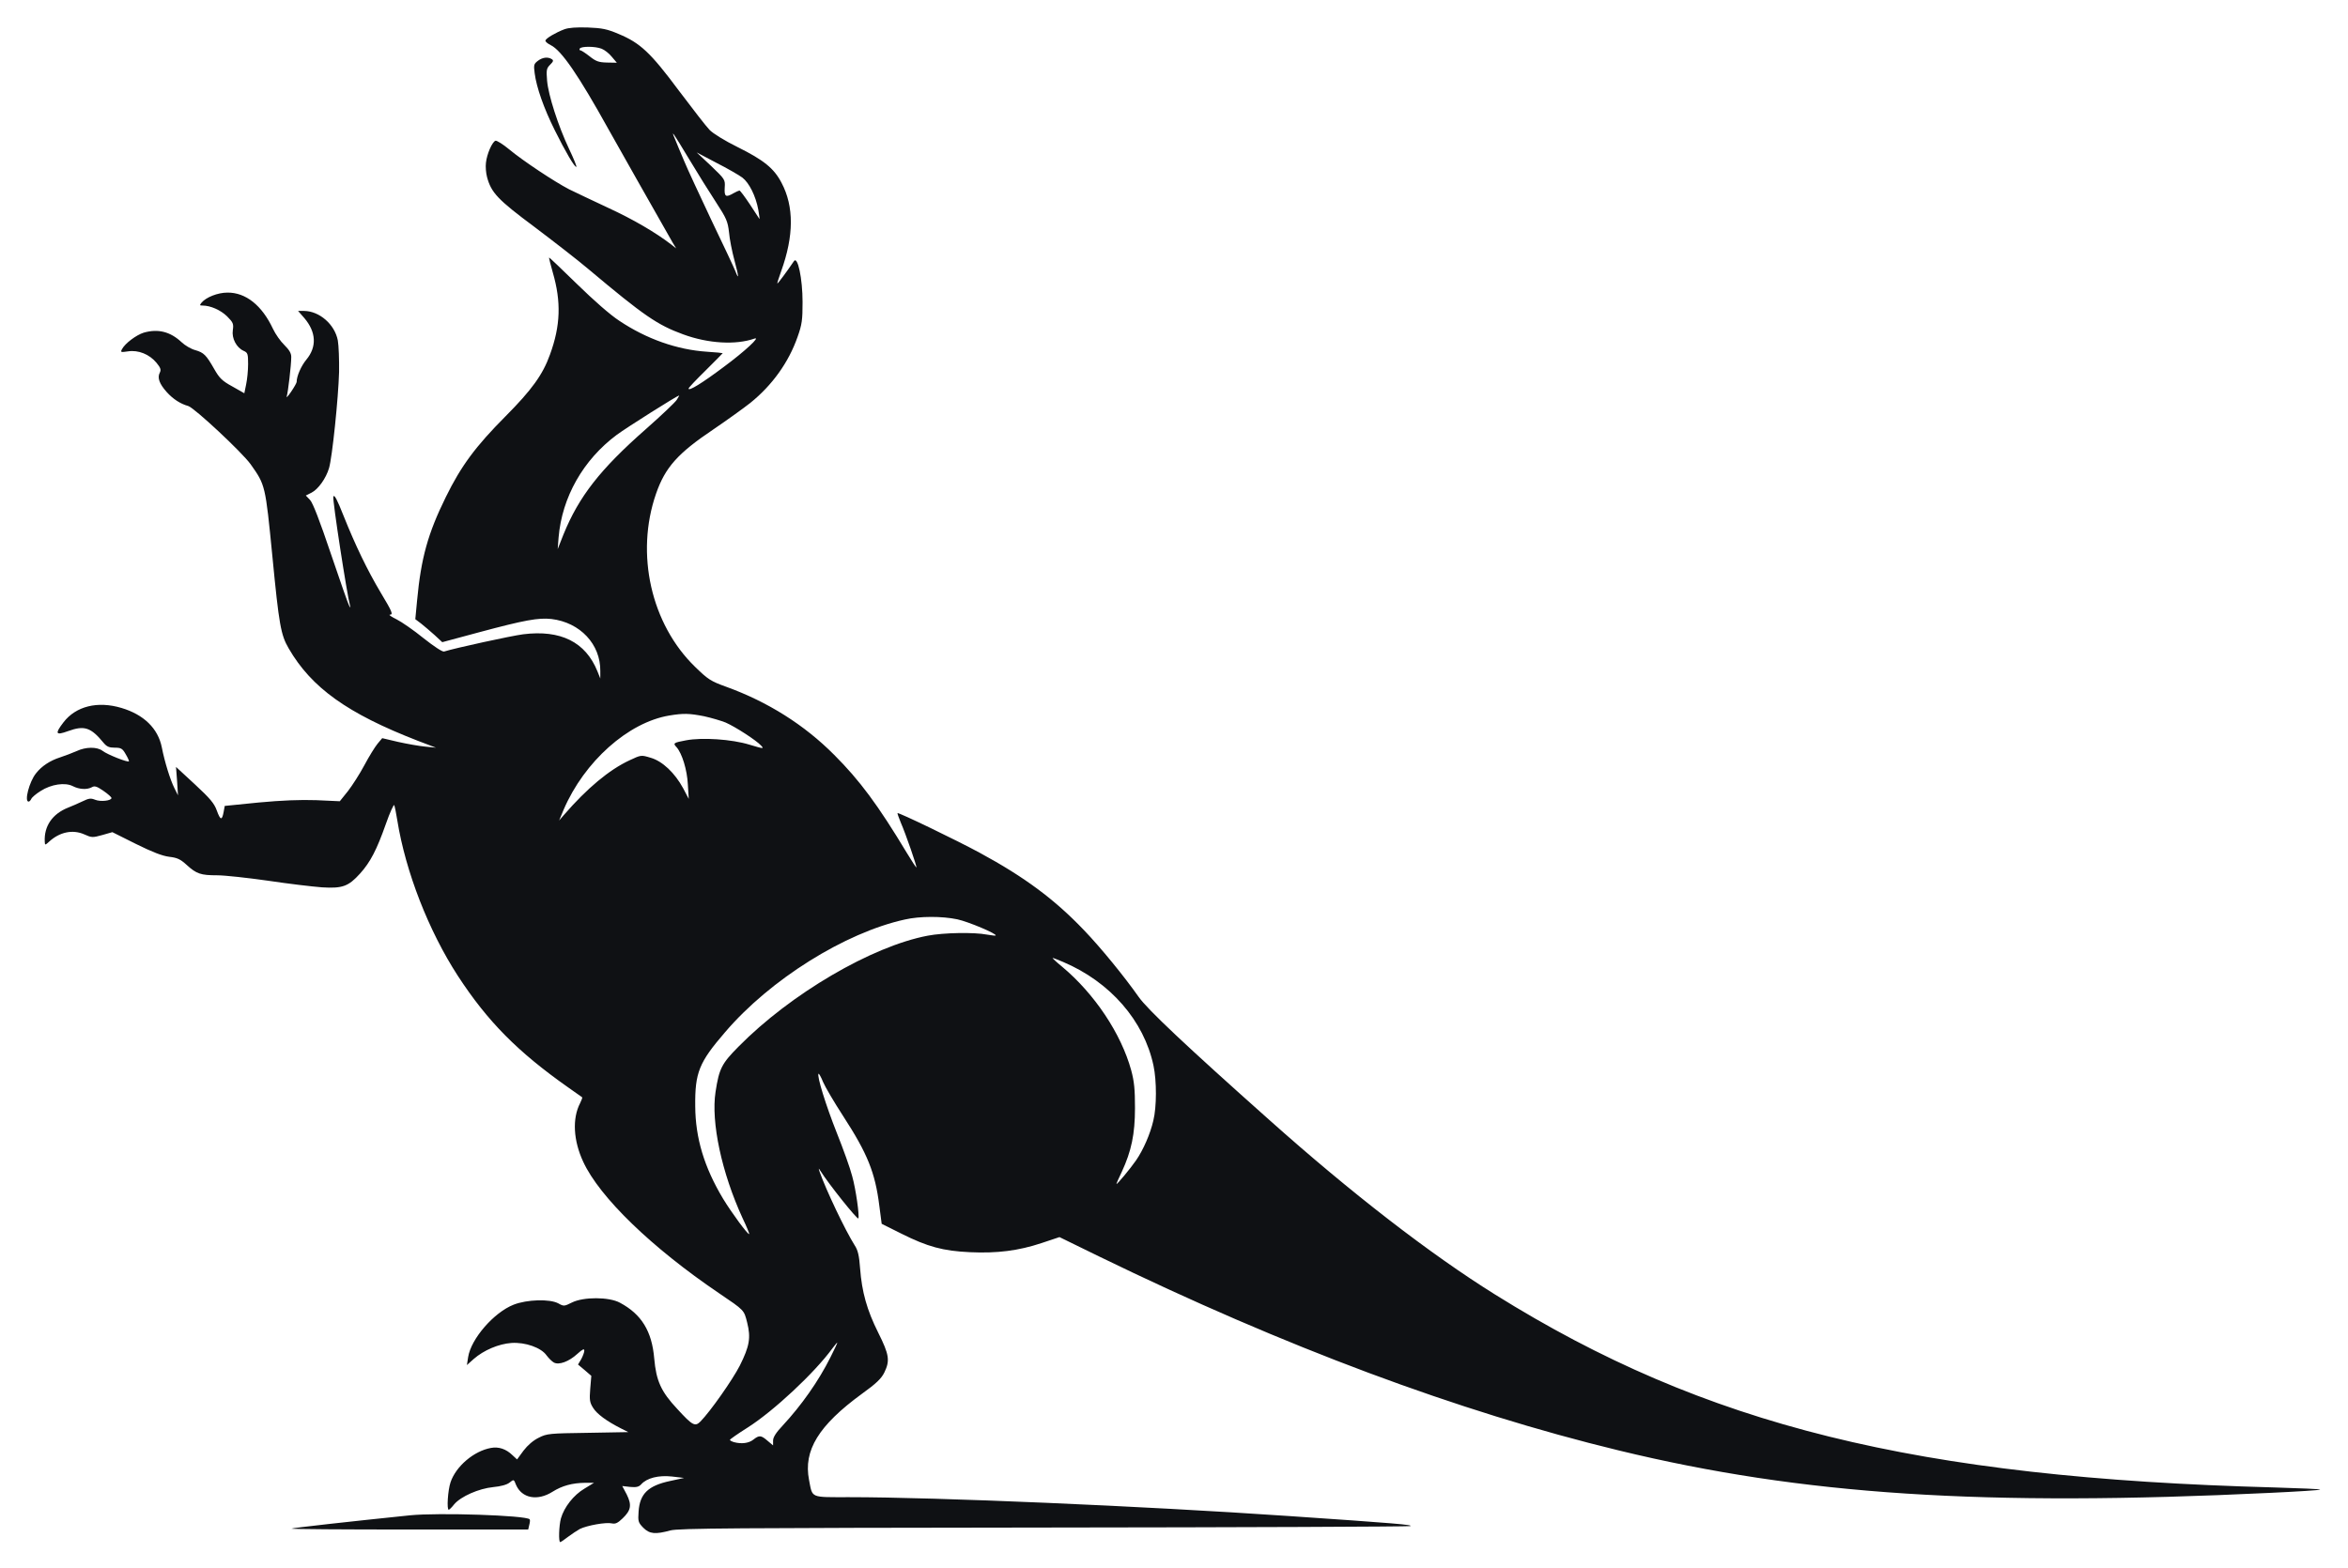
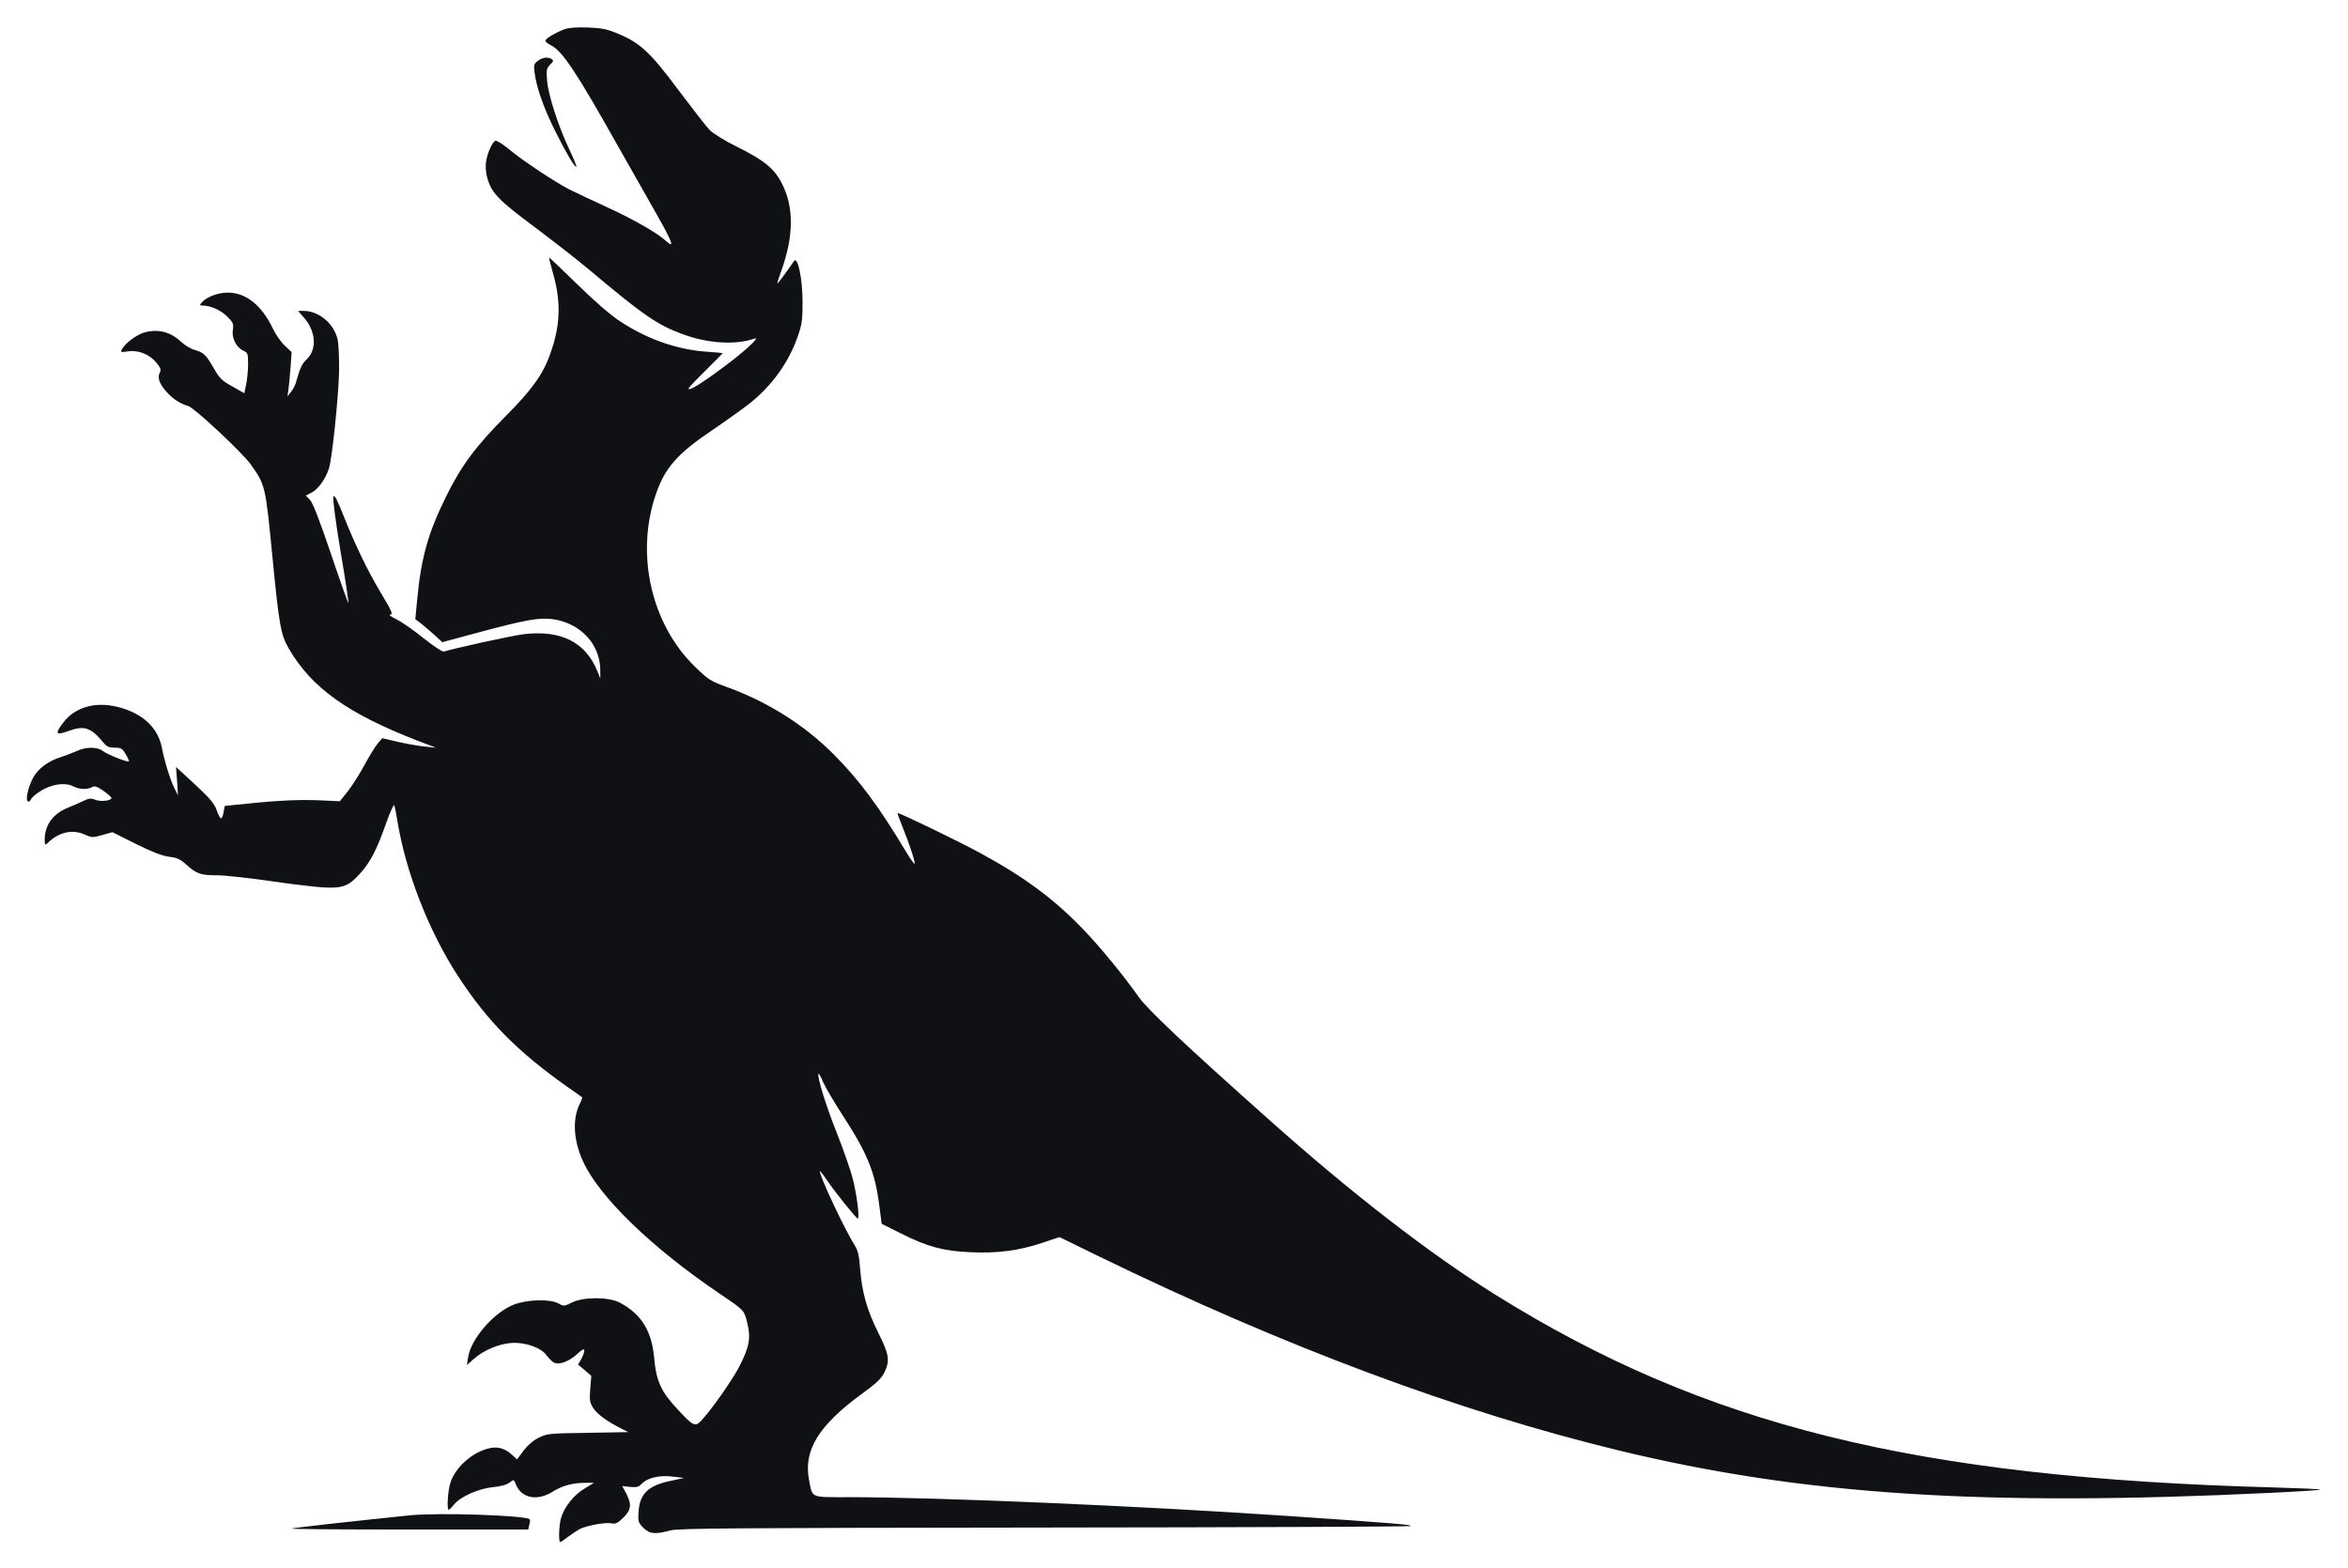
- <svg xmlns="http://www.w3.org/2000/svg" viewBox="0 0 1306 872">
+ <svg xmlns="http://www.w3.org/2000/svg" viewBox="0 0 1306.00 872.00" width="1306.00" height="872.00">
  <g transform="translate(0,872) scale(0.1,-0.1)" fill="#0F1114">
-     <path fill-rule="evenodd" d="M3139 8557 c-48 -18 -102 -50 -105 -62 -2 -6 11 -17 29 -26 60 -29 155 -168 322 -469 47 -85 268 -474 356 -629 l20 -33 -28 22 c-87 67 -212 140 -351 204 -86 40 -184 87 -217 103 -81 42 -256 158 -333 222 -35 29 -69 50 -76 48 -19 -7 -48 -75 -53 -122 -3 -22 0 -58 6 -80 23 -87 60 -126 263 -277 106 -80 243 -186 303 -237 307 -258 382 -309 524 -361 141 -52 294 -60 397 -24 38 14 -52 -70 -171 -158 -120 -90 -195 -136 -195 -120 0 5 43 50 95 101 52 52 95 95 95 96 0 1 -39 5 -87 8 -167 11 -337 71 -488 172 -51 33 -144 115 -236 205 -84 82 -154 149 -155 147 -1 -1 8 -39 21 -84 47 -162 43 -295 -16 -456 -40 -112 -102 -197 -247 -343 -167 -168 -247 -276 -332 -449 -100 -203 -138 -340 -160 -575 l-10 -105 33 -25 c17 -14 51 -42 75 -64 l42 -39 208 56 c250 67 327 81 399 73 160 -19 274 -141 272 -290 l0 -41 -16 40 c-66 163 -204 232 -413 206 -68 -9 -376 -76 -440 -96 -9 -3 -57 29 -114 74 -54 44 -122 91 -150 105 -28 14 -45 25 -38 26 20 0 15 14 -50 122 -75 126 -141 263 -207 428 -36 91 -51 120 -57 107 -6 -15 77 -552 93 -607 4 -13 3 -13 -5 0 -5 8 -51 139 -102 290 -61 181 -100 283 -116 299 l-23 24 32 16 c37 19 80 79 97 136 18 59 52 391 56 535 1 69 -2 148 -7 176 -17 89 -102 163 -187 164 l-34 0 35 -40 c66 -78 70 -160 11 -231 -29 -35 -54 -92 -54 -124 0 -5 -14 -30 -31 -55 -17 -25 -28 -36 -24 -25 7 22 25 173 25 219 0 21 -11 39 -38 66 -21 20 -50 61 -64 91 -61 130 -151 202 -253 201 -54 0 -119 -26 -144 -56 -11 -14 -11 -16 5 -16 45 0 101 -25 137 -60 34 -34 37 -42 32 -77 -7 -45 20 -97 60 -115 23 -10 25 -17 25 -74 0 -35 -5 -85 -11 -113 l-10 -49 -67 38 c-57 31 -72 47 -100 96 -45 79 -58 92 -106 106 -23 6 -57 26 -76 44 -63 59 -131 76 -211 53 -41 -13 -103 -59 -120 -91 -10 -18 -8 -19 33 -13 57 9 119 -16 158 -63 23 -28 27 -39 19 -55 -15 -28 -3 -62 38 -108 36 -40 77 -66 120 -78 34 -10 298 -256 347 -324 82 -116 82 -115 121 -512 37 -382 47 -438 91 -513 127 -219 327 -362 719 -514 l100 -38 -60 6 c-33 3 -100 15 -150 26 l-89 21 -26 -31 c-14 -17 -47 -70 -73 -119 -26 -49 -68 -114 -92 -145 l-45 -56 -131 6 c-90 3 -191 -1 -320 -13 l-189 -19 -6 -33 c-9 -49 -18 -48 -38 7 -14 40 -37 67 -122 146 l-105 97 6 -79 5 -79 -20 40 c-23 46 -54 145 -70 227 -21 105 -100 182 -224 219 -133 40 -254 10 -323 -80 -49 -64 -44 -74 25 -49 91 33 127 22 199 -66 17 -20 30 -26 61 -26 35 0 43 -4 61 -36 12 -20 20 -38 18 -40 -7 -7 -120 38 -146 58 -31 24 -94 23 -145 -1 -23 -10 -64 -26 -92 -35 -56 -18 -103 -49 -134 -89 -37 -46 -66 -157 -41 -157 5 0 11 7 15 15 3 8 26 28 52 44 59 38 136 49 179 27 35 -18 78 -21 106 -6 15 9 28 5 64 -20 25 -17 45 -35 45 -40 0 -15 -60 -22 -90 -10 -25 10 -35 9 -72 -9 -24 -11 -59 -27 -78 -34 -89 -35 -136 -104 -131 -191 1 -19 2 -19 24 1 59 54 131 69 195 41 42 -19 47 -19 101 -4 l56 16 130 -65 c93 -46 147 -67 186 -72 44 -5 62 -13 97 -45 55 -50 78 -58 170 -58 42 0 169 -14 282 -30 113 -17 248 -33 301 -37 114 -7 147 5 212 77 57 63 93 133 143 275 23 66 45 113 47 105 3 -8 11 -46 17 -85 46 -285 174 -614 337 -865 165 -253 332 -422 613 -620 41 -29 76 -54 78 -55 2 -2 -3 -16 -11 -32 -45 -86 -38 -209 17 -327 91 -197 380 -477 755 -731 143 -97 139 -93 157 -164 21 -84 13 -131 -41 -239 -41 -80 -164 -255 -219 -311 -30 -30 -44 -23 -129 70 -90 96 -117 156 -128 280 -13 153 -71 247 -191 311 -61 33 -203 33 -267 1 -42 -21 -45 -22 -75 -5 -48 26 -175 22 -249 -7 -110 -43 -237 -190 -253 -291 l-7 -45 38 34 c56 49 139 84 210 89 77 5 165 -26 195 -69 12 -16 30 -34 41 -40 28 -15 83 5 130 48 30 27 39 31 39 18 0 -9 -8 -30 -17 -47 l-18 -30 37 -31 37 -32 -6 -72 c-5 -62 -3 -76 16 -106 21 -34 75 -74 156 -115 l40 -20 -225 -4 c-213 -3 -228 -4 -273 -27 -31 -15 -62 -42 -85 -72 l-36 -49 -26 24 c-35 34 -76 48 -119 40 -95 -17 -195 -102 -225 -191 -15 -44 -22 -153 -10 -153 3 0 17 13 30 30 37 44 137 88 217 96 42 4 76 13 91 25 24 19 24 19 36 -12 32 -75 119 -92 203 -39 54 34 110 49 182 50 l49 0 -54 -33 c-59 -35 -112 -102 -130 -165 -11 -40 -14 -132 -4 -132 3 0 23 13 43 29 20 15 50 35 66 44 41 20 147 39 179 31 19 -4 32 2 59 28 47 45 52 74 23 133 l-25 47 44 -5 c34 -3 48 0 61 14 32 36 97 52 171 44 l68 -8 -78 -17 c-122 -26 -168 -71 -175 -169 -4 -56 -2 -62 26 -91 35 -35 67 -38 151 -15 46 12 350 14 2075 16 1112 1 2029 5 2040 8 19 7 -84 16 -674 56 -821 56 -1959 105 -2447 105 -219 0 -203 -7 -223 96 -32 164 53 303 294 479 81 58 109 86 125 119 32 66 27 99 -34 221 -63 126 -91 226 -101 358 -5 70 -12 101 -30 128 -54 86 -159 307 -195 409 -7 22 -7 23 4 6 47 -75 205 -272 211 -265 8 10 -14 165 -34 235 -11 44 -50 152 -86 242 -60 151 -112 318 -101 328 2 2 14 -18 25 -46 12 -28 62 -113 112 -190 135 -208 178 -314 201 -499 l13 -100 110 -55 c146 -73 231 -96 381 -103 151 -7 270 8 399 51 l99 33 221 -108 c1031 -502 1998 -863 2890 -1079 1022 -248 2029 -313 3624 -236 150 7 275 15 277 18 3 3 -111 8 -252 12 -1998 54 -3167 343 -4338 1074 -359 224 -797 562 -1255 971 -464 413 -679 616 -727 685 -78 111 -208 271 -303 370 -164 172 -331 296 -580 431 -127 69 -452 226 -458 221 -1 -2 7 -25 18 -52 28 -64 91 -246 87 -250 -1 -2 -25 34 -52 79 -162 269 -263 405 -405 547 -166 167 -369 295 -601 379 -86 31 -101 41 -172 110 -246 238 -334 630 -218 964 51 147 121 225 319 358 75 51 167 117 205 147 123 99 214 227 263 367 25 70 28 95 28 195 0 129 -27 258 -48 227 -42 -62 -90 -126 -92 -124 -2 1 8 32 21 68 71 197 72 360 2 492 -42 81 -100 127 -245 199 -71 35 -137 76 -155 95 -18 18 -95 118 -172 220 -157 211 -214 264 -334 314 -63 27 -92 33 -171 36 -64 2 -107 -1 -131 -10z m207 -108 c16 -6 42 -26 57 -45 l28 -33 -55 1 c-46 1 -62 7 -97 35 -23 18 -46 33 -51 33 -5 0 -6 5 -3 10 8 13 85 13 121 -1z m488 -616 c46 -77 113 -184 149 -239 58 -89 65 -106 72 -167 3 -37 17 -107 30 -155 25 -92 26 -115 5 -60 -7 18 -67 146 -133 283 -65 138 -134 286 -152 330 -19 44 -41 98 -50 120 -25 58 -15 44 79 -112z m295 -101 c38 -29 75 -103 89 -180 5 -29 8 -51 6 -50 -1 2 -25 38 -53 81 -28 42 -54 77 -58 77 -5 -1 -19 -7 -33 -15 -43 -25 -52 -20 -49 31 3 45 2 46 -76 121 l-80 75 110 -58 c61 -31 125 -68 144 -82z m-365 -1237 c-9 -14 -86 -87 -171 -162 -256 -225 -373 -376 -459 -587 l-32 -81 5 65 c19 224 137 432 324 571 54 40 336 218 347 219 1 0 -5 -11 -14 -25z m152 -1760 c41 -9 95 -25 120 -35 55 -24 172 -100 197 -128 18 -19 15 -19 -65 5 -98 30 -262 41 -352 24 -70 -13 -74 -16 -53 -38 31 -35 59 -127 63 -208 l5 -80 -31 59 c-46 85 -115 151 -181 170 -53 16 -53 16 -117 -14 -114 -53 -237 -156 -366 -305 l-26 -30 25 60 c115 268 359 486 588 524 79 13 111 12 193 -4z m1409 -1130 c61 -13 222 -81 213 -90 -2 -2 -23 1 -48 5 -72 14 -241 11 -330 -6 -311 -59 -762 -323 -1052 -617 -94 -95 -108 -122 -128 -252 -26 -168 34 -450 151 -704 22 -46 38 -85 36 -87 -6 -6 -99 120 -146 198 -104 174 -153 336 -154 513 -2 187 21 244 166 412 250 293 667 554 1000 627 83 19 207 19 292 1z m588 -237 c262 -111 450 -327 503 -577 18 -85 18 -229 -1 -306 -17 -74 -56 -163 -96 -221 -31 -45 -109 -139 -109 -131 0 3 13 33 30 68 53 115 73 209 73 354 0 103 -4 147 -21 210 -56 204 -204 426 -385 577 -32 26 -55 48 -52 48 4 0 30 -10 58 -22z m-1294 -2200 c-66 -132 -161 -267 -266 -380 -37 -39 -53 -65 -53 -83 l0 -27 -31 26 c-36 31 -46 32 -79 6 -25 -20 -66 -25 -107 -14 -13 4 -23 9 -23 13 0 3 44 34 98 68 145 92 373 305 472 441 13 17 25 32 27 32 2 0 -15 -37 -38 -82z M2991 8381 c-22 -17 -23 -23 -17 -69 10 -78 51 -195 112 -317 58 -117 112 -210 120 -203 2 3 -16 48 -41 100 -60 127 -115 298 -122 379 -5 60 -3 69 17 89 18 18 20 24 9 31 -22 14 -52 10 -78 -10z M2280 289 c-330 -34 -654 -70 -659 -74 -2 -3 293 -5 656 -5 l661 0 6 26 c4 15 5 28 2 31 -22 22 -507 38 -666 22z" />
+     <path fill-rule="evenodd" d="M3139 8557 c-48 -18 -102 -50 -105 -62 -2 -6 11 -17 29 -26 65 -32 142 -148 384 -579 61 -107 152 -268 203 -358 89 -157 105 -198 57 -155 -48 45 -176 119 -326 188 -86 39 -183 86 -216 102 -81 42 -256 158 -333 222 -35 29 -69 50 -76 48 -19 -7 -48 -75 -53 -122 -3 -22 0 -58 6 -80 23 -87 60 -126 263 -277 106 -80 243 -186 303 -237 307 -258 382 -309 524 -361 141 -52 294 -60 397 -24 38 14 -52 -70 -171 -158 -120 -90 -195 -136 -195 -120 0 5 43 50 95 101 52 52 95 95 95 96 0 1 -39 5 -87 8 -167 11 -337 71 -488 172 -51 33 -144 115 -236 205 -84 82 -154 149 -155 147 -1 -1 8 -39 21 -84 47 -162 43 -295 -16 -456 -40 -112 -102 -197 -247 -343 -167 -168 -247 -276 -332 -449 -100 -203 -138 -340 -160 -575 l-10 -105 33 -25 c17 -14 51 -42 75 -64 l42 -39 208 56 c250 67 327 81 399 73 160 -19 274 -141 272 -290 l0 -41 -16 40 c-66 163 -204 232 -413 206 -68 -9 -376 -76 -440 -96 -9 -3 -57 29 -114 74 -54 44 -122 91 -150 105 -28 14 -45 25 -38 26 20 0 15 14 -50 122 -75 126 -141 263 -207 428 -36 91 -51 120 -57 107 -4 -11 14 -147 40 -304 27 -156 46 -286 44 -288 -2 -2 -46 121 -97 273 -62 183 -101 285 -117 301 l-23 24 32 16 c37 19 80 79 97 136 18 59 52 391 56 535 1 69 -2 148 -7 176 -17 89 -102 163 -187 164 l-34 0 35 -40 c65 -76 70 -175 13 -229 -26 -24 -38 -51 -56 -116 -5 -22 -19 -51 -31 -65 l-20 -25 5 35 c3 19 8 75 12 123 l6 88 -39 37 c-22 21 -51 63 -65 93 -61 130 -151 202 -253 201 -54 0 -119 -26 -144 -56 -11 -14 -11 -16 5 -16 45 0 101 -25 137 -60 34 -34 37 -42 32 -77 -7 -45 20 -97 60 -115 23 -10 25 -17 25 -74 0 -35 -5 -85 -11 -113 l-10 -49 -67 38 c-57 31 -72 47 -100 96 -45 79 -58 92 -106 106 -23 6 -57 26 -76 44 -63 59 -131 76 -211 53 -41 -13 -103 -59 -120 -91 -10 -18 -8 -19 33 -13 57 9 119 -16 158 -63 23 -28 27 -39 19 -55 -15 -28 -3 -62 38 -108 36 -40 77 -66 120 -78 34 -10 298 -256 347 -324 82 -116 82 -115 121 -512 37 -382 47 -438 91 -513 127 -219 327 -362 719 -514 l100 -38 -60 6 c-33 3 -100 15 -150 26 l-89 21 -26 -31 c-14 -17 -47 -70 -73 -119 -26 -49 -68 -114 -92 -145 l-45 -56 -131 6 c-90 3 -191 -1 -320 -13 l-189 -19 -6 -33 c-9 -49 -18 -48 -38 7 -14 40 -37 67 -122 146 l-105 97 6 -79 5 -79 -20 40 c-23 46 -54 145 -70 227 -21 105 -100 182 -224 219 -133 40 -254 10 -323 -80 -49 -64 -44 -74 25 -49 91 33 127 22 199 -66 17 -20 30 -26 61 -26 35 0 43 -4 61 -36 12 -20 20 -38 18 -40 -7 -7 -120 38 -146 58 -31 24 -94 23 -145 -1 -23 -10 -64 -26 -92 -35 -56 -18 -103 -49 -134 -89 -37 -46 -66 -157 -41 -157 5 0 11 7 15 15 3 8 26 28 52 44 59 38 136 49 179 27 35 -18 78 -21 106 -6 15 9 28 5 64 -20 25 -17 45 -35 45 -40 0 -15 -60 -22 -90 -10 -25 10 -35 9 -72 -9 -24 -11 -59 -27 -78 -34 -89 -35 -136 -104 -131 -191 1 -19 2 -19 24 1 59 54 131 69 195 41 42 -19 47 -19 101 -4 l56 16 130 -65 c93 -46 147 -67 186 -72 44 -5 62 -13 97 -45 55 -50 78 -58 170 -58 42 0 169 -14 282 -30 113 -17 248 -33 301 -37 114 -7 147 5 212 77 57 63 93 133 143 275 23 66 45 113 47 105 3 -8 11 -46 17 -85 46 -285 174 -614 337 -865 165 -253 332 -422 613 -620 41 -29 76 -54 78 -55 2 -2 -3 -16 -11 -32 -45 -86 -38 -209 17 -327 91 -197 380 -477 755 -731 143 -97 139 -93 157 -164 21 -84 13 -131 -41 -239 -41 -80 -164 -255 -219 -311 -30 -30 -44 -23 -129 70 -90 96 -117 156 -128 280 -13 153 -71 247 -191 311 -61 33 -203 33 -267 1 -42 -21 -45 -22 -75 -5 -48 26 -175 22 -249 -7 -110 -43 -237 -190 -253 -291 l-7 -45 38 34 c56 49 139 84 210 89 77 5 165 -26 195 -69 12 -16 30 -34 41 -40 28 -15 83 5 130 48 30 27 39 31 39 18 0 -9 -8 -30 -17 -47 l-18 -30 37 -31 37 -32 -6 -72 c-5 -62 -3 -76 16 -106 21 -34 75 -74 156 -115 l40 -20 -225 -4 c-213 -3 -228 -4 -273 -27 -31 -15 -62 -42 -85 -72 l-36 -49 -26 24 c-35 34 -76 48 -119 40 -95 -17 -195 -102 -225 -191 -15 -44 -22 -153 -10 -153 3 0 17 13 30 30 37 44 137 88 217 96 42 4 76 13 91 25 24 19 24 19 36 -12 32 -75 119 -92 203 -39 54 34 110 49 182 50 l49 0 -54 -33 c-59 -35 -112 -102 -130 -165 -11 -40 -14 -132 -4 -132 3 0 23 13 43 29 20 15 50 35 66 44 41 20 147 39 179 31 19 -4 32 2 59 28 47 45 52 74 23 133 l-25 47 44 -5 c34 -3 48 0 61 14 32 36 97 52 171 44 l68 -8 -78 -17 c-122 -26 -168 -71 -175 -169 -4 -56 -2 -62 26 -91 35 -35 67 -38 151 -15 46 12 350 14 2075 16 1112 1 2029 5 2040 8 19 7 -84 16 -674 56 -821 56 -1959 105 -2447 105 -219 0 -203 -7 -223 96 -32 164 53 303 294 479 81 58 109 86 125 119 32 66 27 99 -34 221 -63 126 -91 226 -101 358 -5 70 -12 101 -30 128 -56 89 -194 382 -194 412 0 5 17 -16 38 -47 42 -63 164 -215 173 -216 11 0 -4 129 -27 218 -12 50 -53 166 -89 257 -61 153 -113 320 -102 331 2 2 14 -18 25 -46 12 -28 62 -113 112 -190 135 -208 178 -314 201 -499 l13 -100 110 -55 c146 -73 231 -96 381 -103 151 -7 270 8 399 51 l99 33 221 -108 c1031 -502 1998 -863 2890 -1079 1022 -248 2029 -313 3624 -236 150 7 275 15 277 18 3 3 -111 8 -252 12 -1998 54 -3167 343 -4338 1074 -359 224 -797 562 -1255 971 -464 413 -679 616 -727 685 -78 111 -208 271 -303 370 -164 172 -331 296 -580 431 -125 68 -452 226 -457 221 -2 -2 10 -34 25 -72 38 -92 75 -204 69 -210 -2 -3 -24 28 -48 68 -151 252 -259 397 -399 538 -166 167 -369 295 -601 379 -86 31 -101 41 -172 110 -246 238 -334 630 -218 964 51 147 121 225 319 358 75 51 167 117 205 147 123 99 214 227 263 367 25 70 28 95 28 195 0 129 -27 258 -48 227 -42 -62 -90 -126 -92 -124 -2 1 8 32 21 68 71 197 72 360 2 492 -42 81 -100 127 -245 199 -71 35 -137 76 -155 95 -18 18 -95 118 -172 220 -157 211 -214 264 -334 314 -63 27 -92 33 -171 36 -64 2 -107 -1 -131 -10z M2991 8381 c-22 -17 -23 -23 -17 -69 10 -78 51 -195 112 -317 58 -117 112 -210 120 -203 2 3 -16 48 -41 100 -60 127 -115 298 -122 379 -5 60 -3 69 17 89 18 18 20 24 9 31 -22 14 -52 10 -78 -10z M2280 289 c-330 -34 -654 -70 -659 -74 -2 -3 293 -5 656 -5 l661 0 6 26 c4 15 5 28 2 31 -22 22 -507 38 -666 22z" />
  </g>
</svg>
